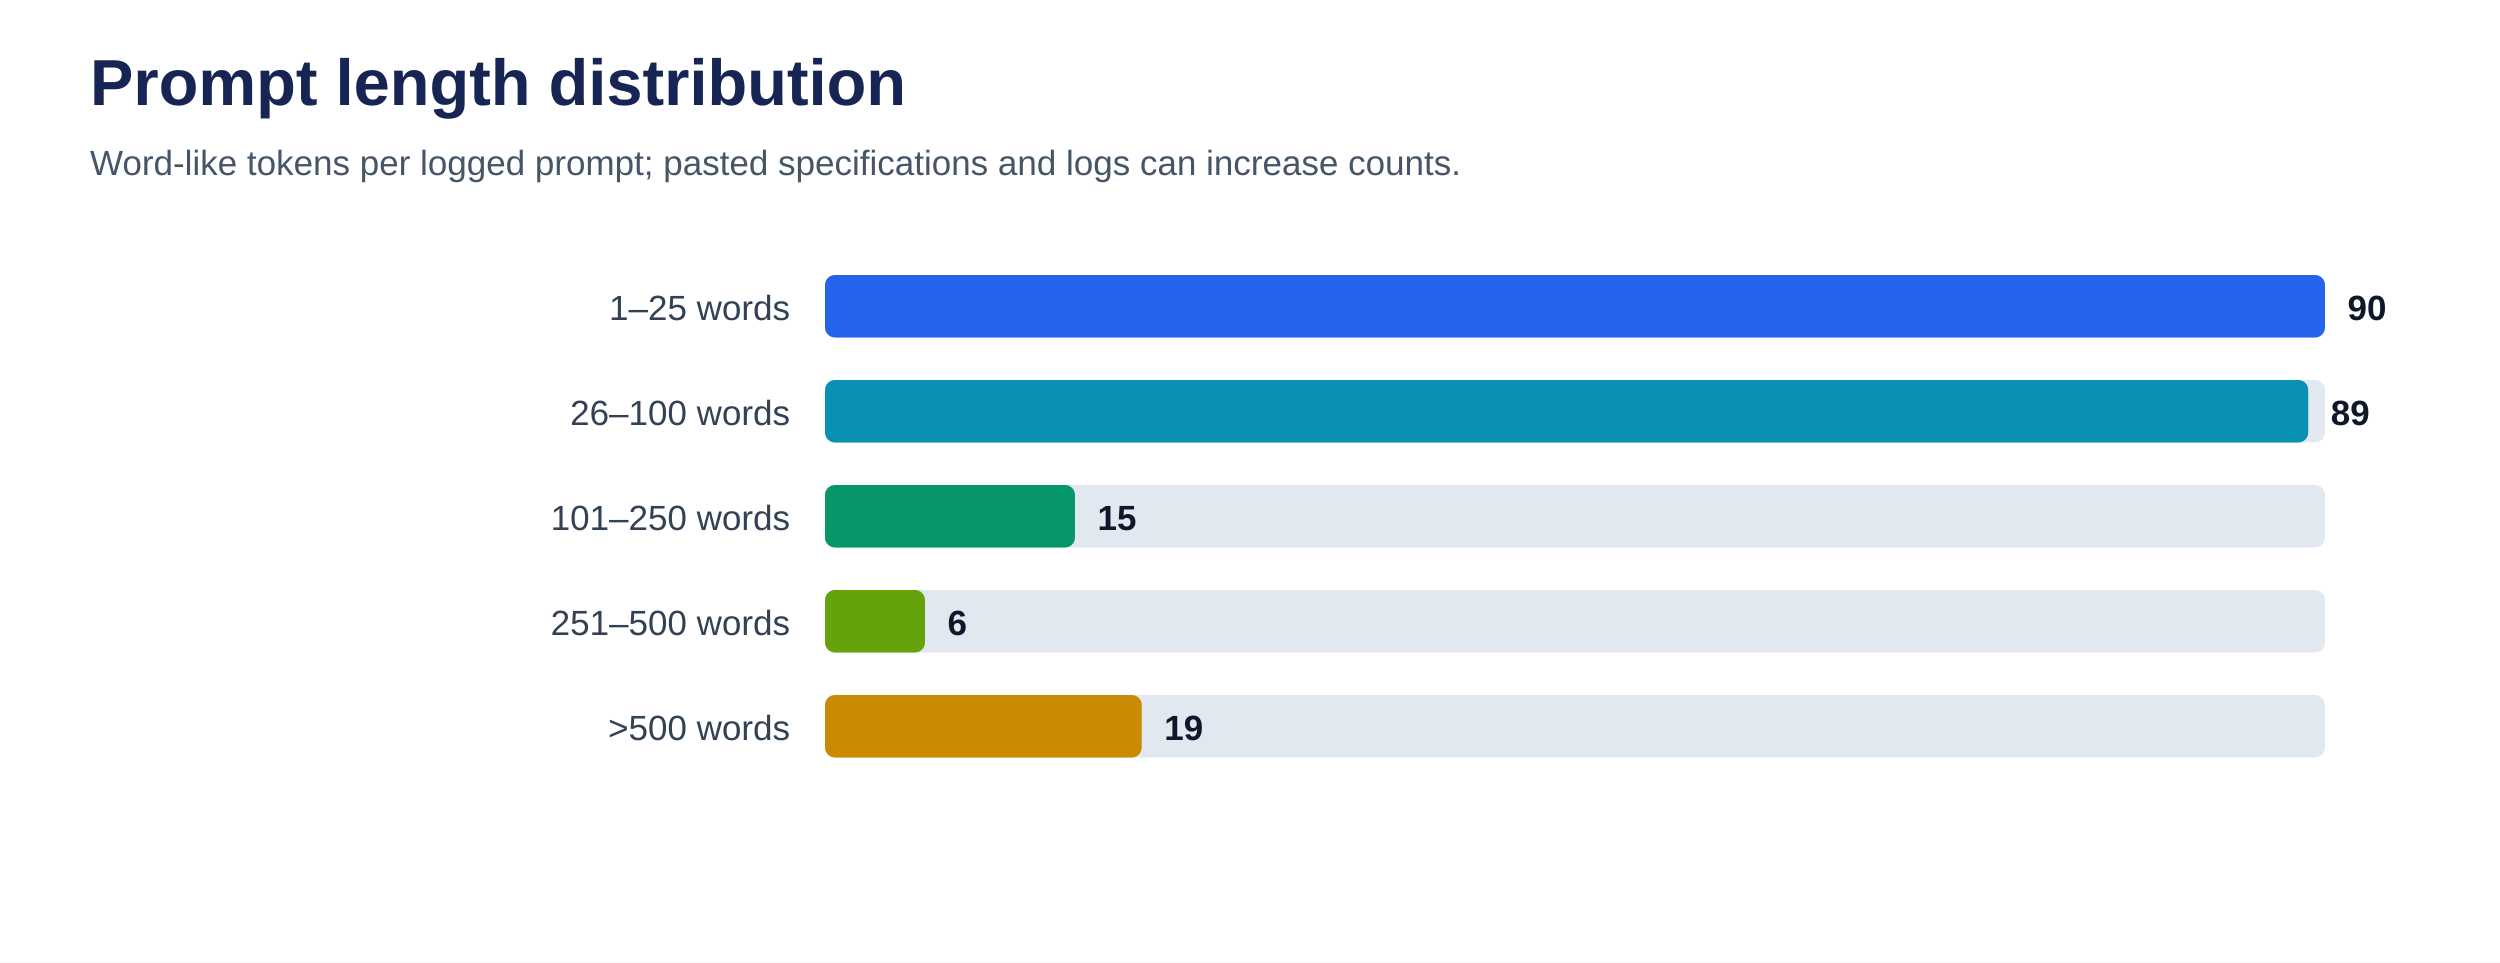
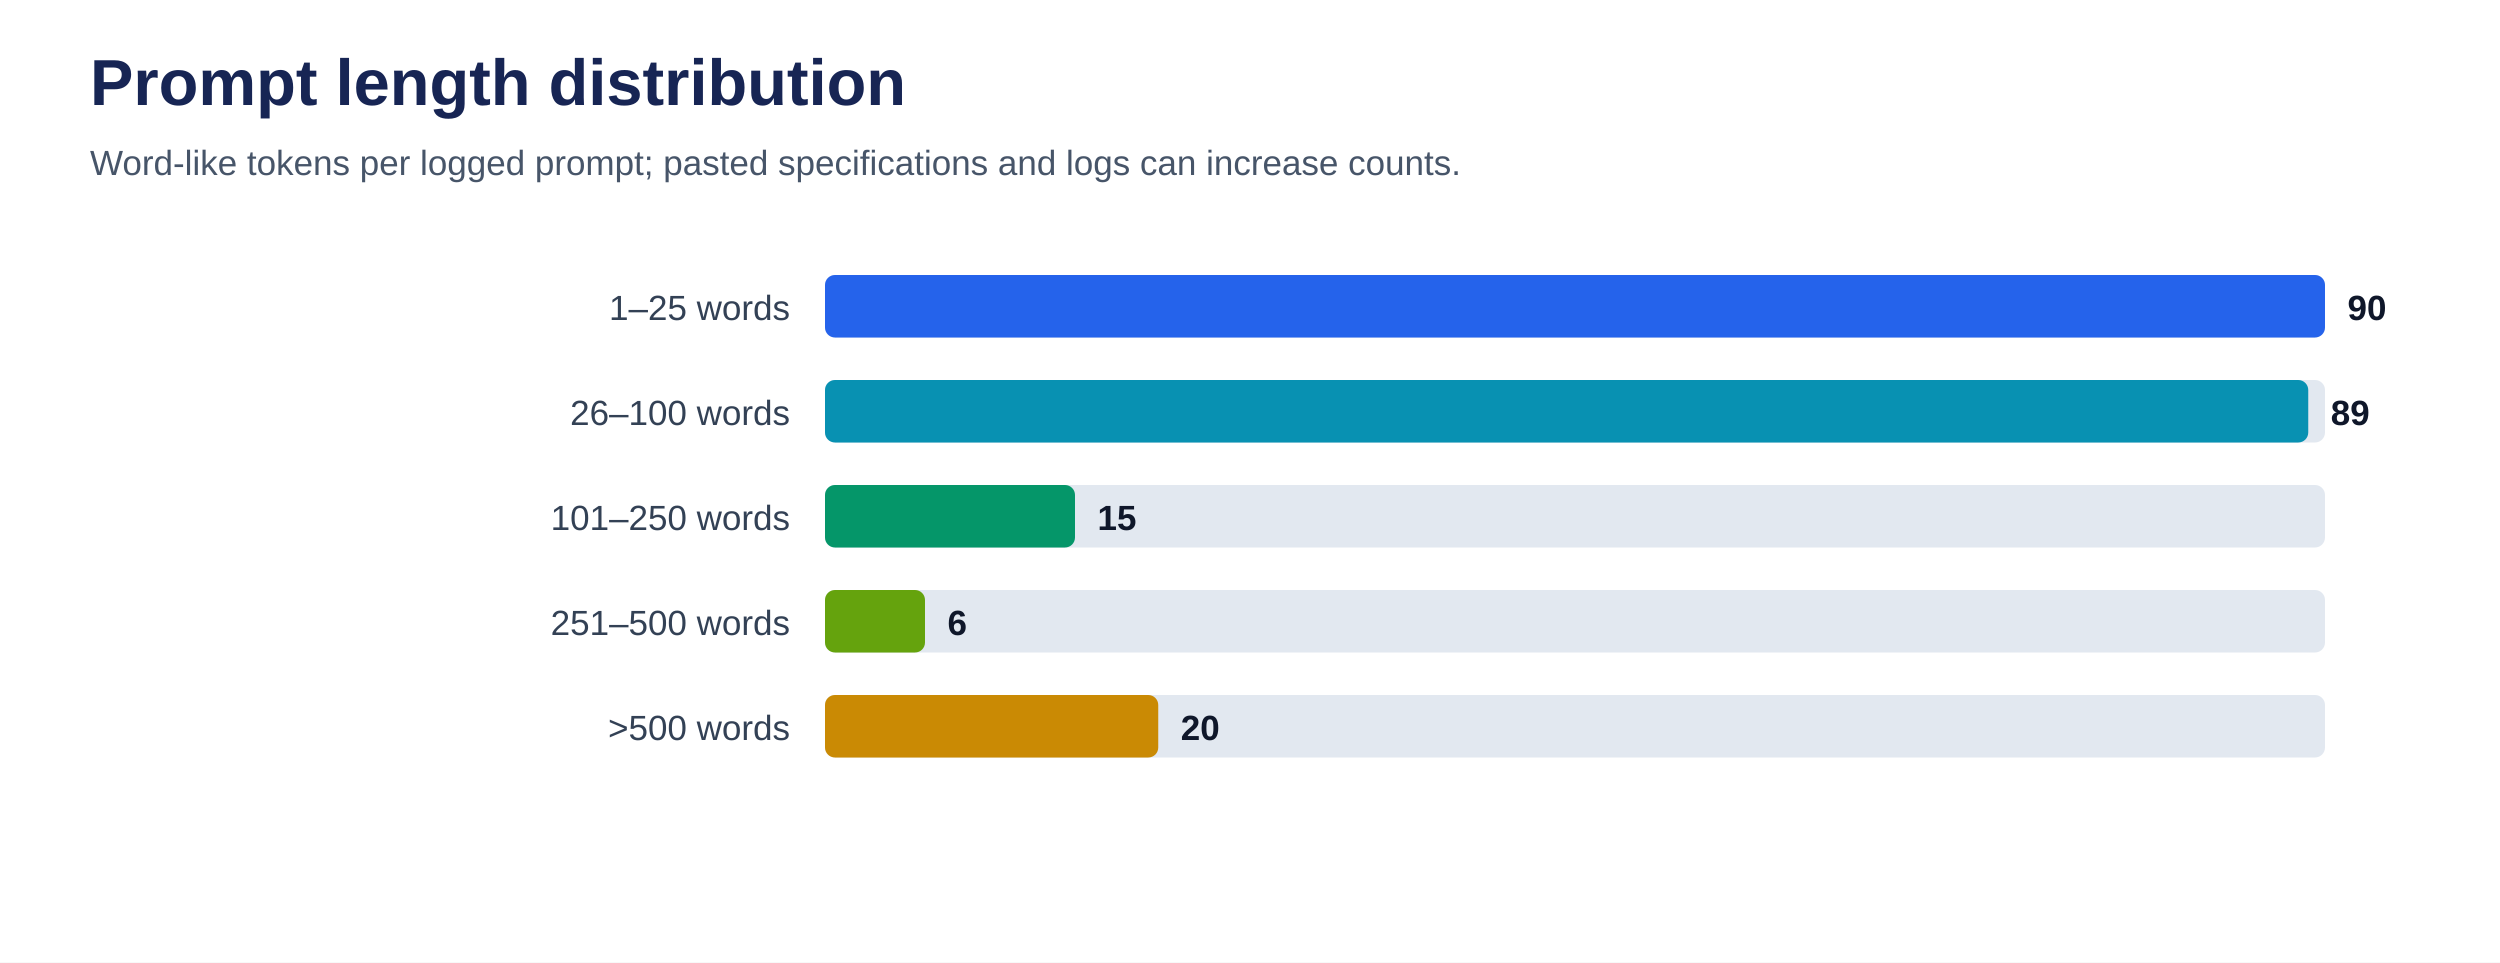
<svg xmlns="http://www.w3.org/2000/svg" viewBox="0 0 1000 385" role="img" aria-labelledby="title desc">
  <rect width="100%" height="100%" fill="#ffffff" />
  <text x="36" y="42" font-family="Arial, sans-serif" font-size="26" font-weight="700" fill="#172554">Prompt length distribution</text>
  <text x="36" y="70" font-family="Arial, sans-serif" font-size="14" fill="#475569">Word-like tokens per logged prompt; pasted specifications and logs can increase counts.</text>
  <text x="316" y="128" text-anchor="end" font-family="Arial, sans-serif" font-size="14" fill="#334155">1–25 words</text>
  <rect x="330" y="110" width="600" height="25" rx="4" fill="#e2e8f0" />
  <rect x="330" y="110" width="600.0" height="25" rx="4" fill="#2563eb" />
  <text x="939.0" y="128" font-family="Arial, sans-serif" font-size="14" font-weight="700" fill="#0f172a">90</text>
  <text x="316" y="170" text-anchor="end" font-family="Arial, sans-serif" font-size="14" fill="#334155">26–100 words</text>
  <rect x="330" y="152" width="600" height="25" rx="4" fill="#e2e8f0" />
  <rect x="330" y="152" width="593.3" height="25" rx="4" fill="#0891b2" />
  <text x="932.3" y="170" font-family="Arial, sans-serif" font-size="14" font-weight="700" fill="#0f172a">89</text>
  <text x="316" y="212" text-anchor="end" font-family="Arial, sans-serif" font-size="14" fill="#334155">101–250 words</text>
  <rect x="330" y="194" width="600" height="25" rx="4" fill="#e2e8f0" />
  <rect x="330" y="194" width="100.0" height="25" rx="4" fill="#059669" />
  <text x="439.0" y="212" font-family="Arial, sans-serif" font-size="14" font-weight="700" fill="#0f172a">15</text>
  <text x="316" y="254" text-anchor="end" font-family="Arial, sans-serif" font-size="14" fill="#334155">251–500 words</text>
  <rect x="330" y="236" width="600" height="25" rx="4" fill="#e2e8f0" />
  <rect x="330" y="236" width="40.0" height="25" rx="4" fill="#65a30d" />
  <text x="379.0" y="254" font-family="Arial, sans-serif" font-size="14" font-weight="700" fill="#0f172a">6</text>
  <text x="316" y="296" text-anchor="end" font-family="Arial, sans-serif" font-size="14" fill="#334155">&gt;500 words</text>
  <rect x="330" y="278" width="600" height="25" rx="4" fill="#e2e8f0" />
-   <rect x="330" y="278" width="126.7" height="25" rx="4" fill="#ca8a04" />
-   <text x="465.7" y="296" font-family="Arial, sans-serif" font-size="14" font-weight="700" fill="#0f172a">19</text>
+   <rect x="330" y="278" width="133.3" height="25" rx="4" fill="#ca8a04" />
+   <text x="472.3" y="296" font-family="Arial, sans-serif" font-size="14" font-weight="700" fill="#0f172a">20</text>
</svg>
